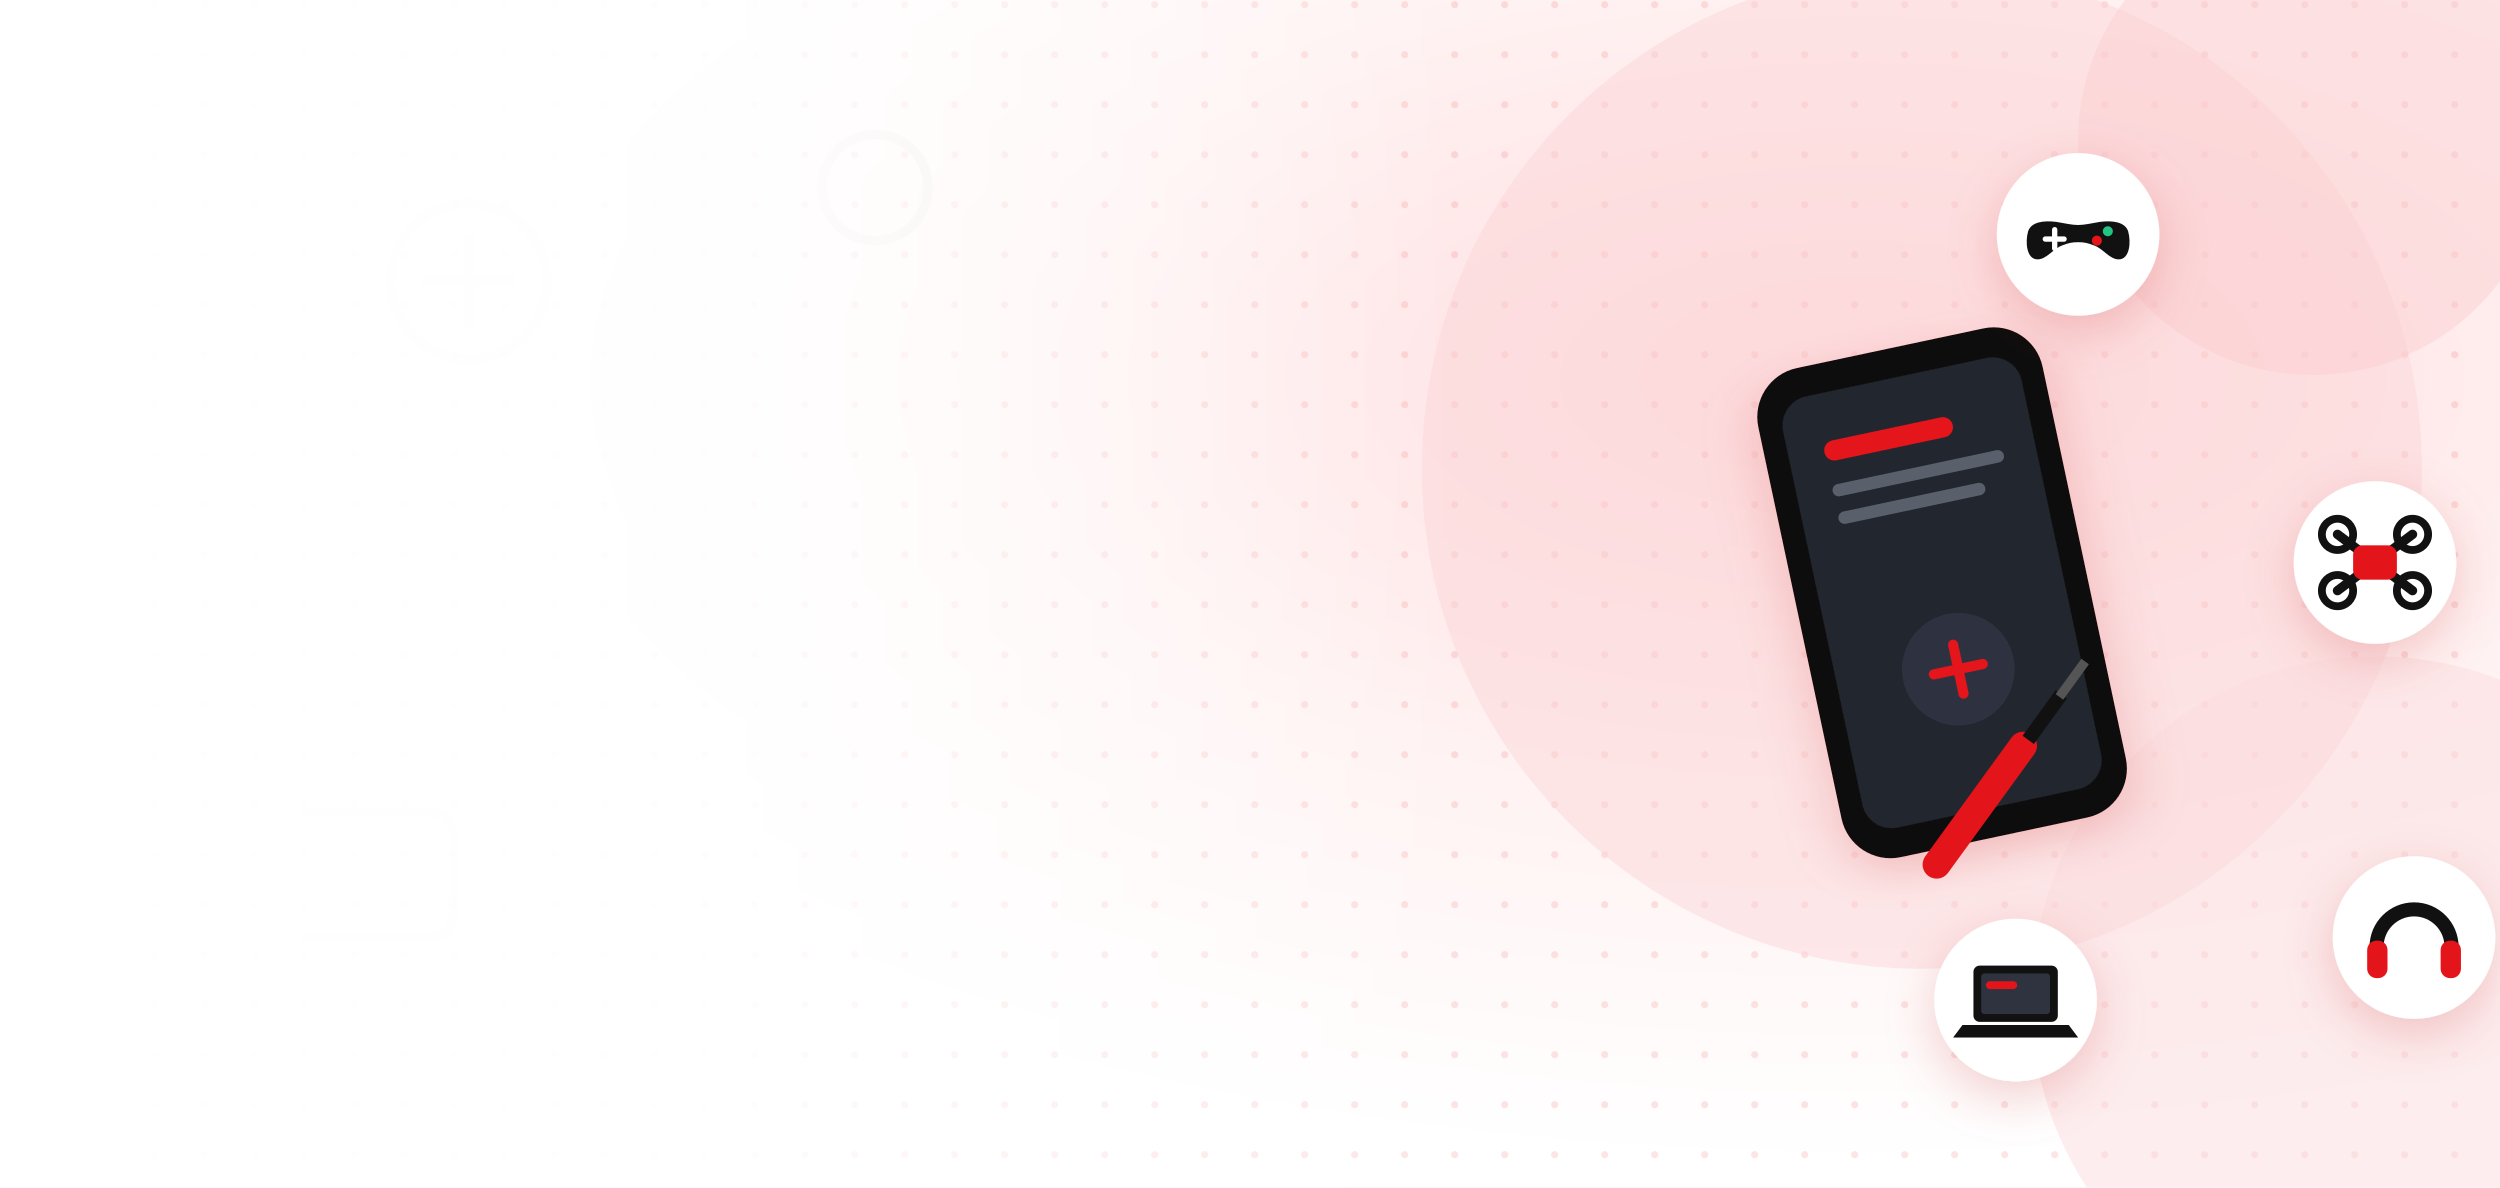
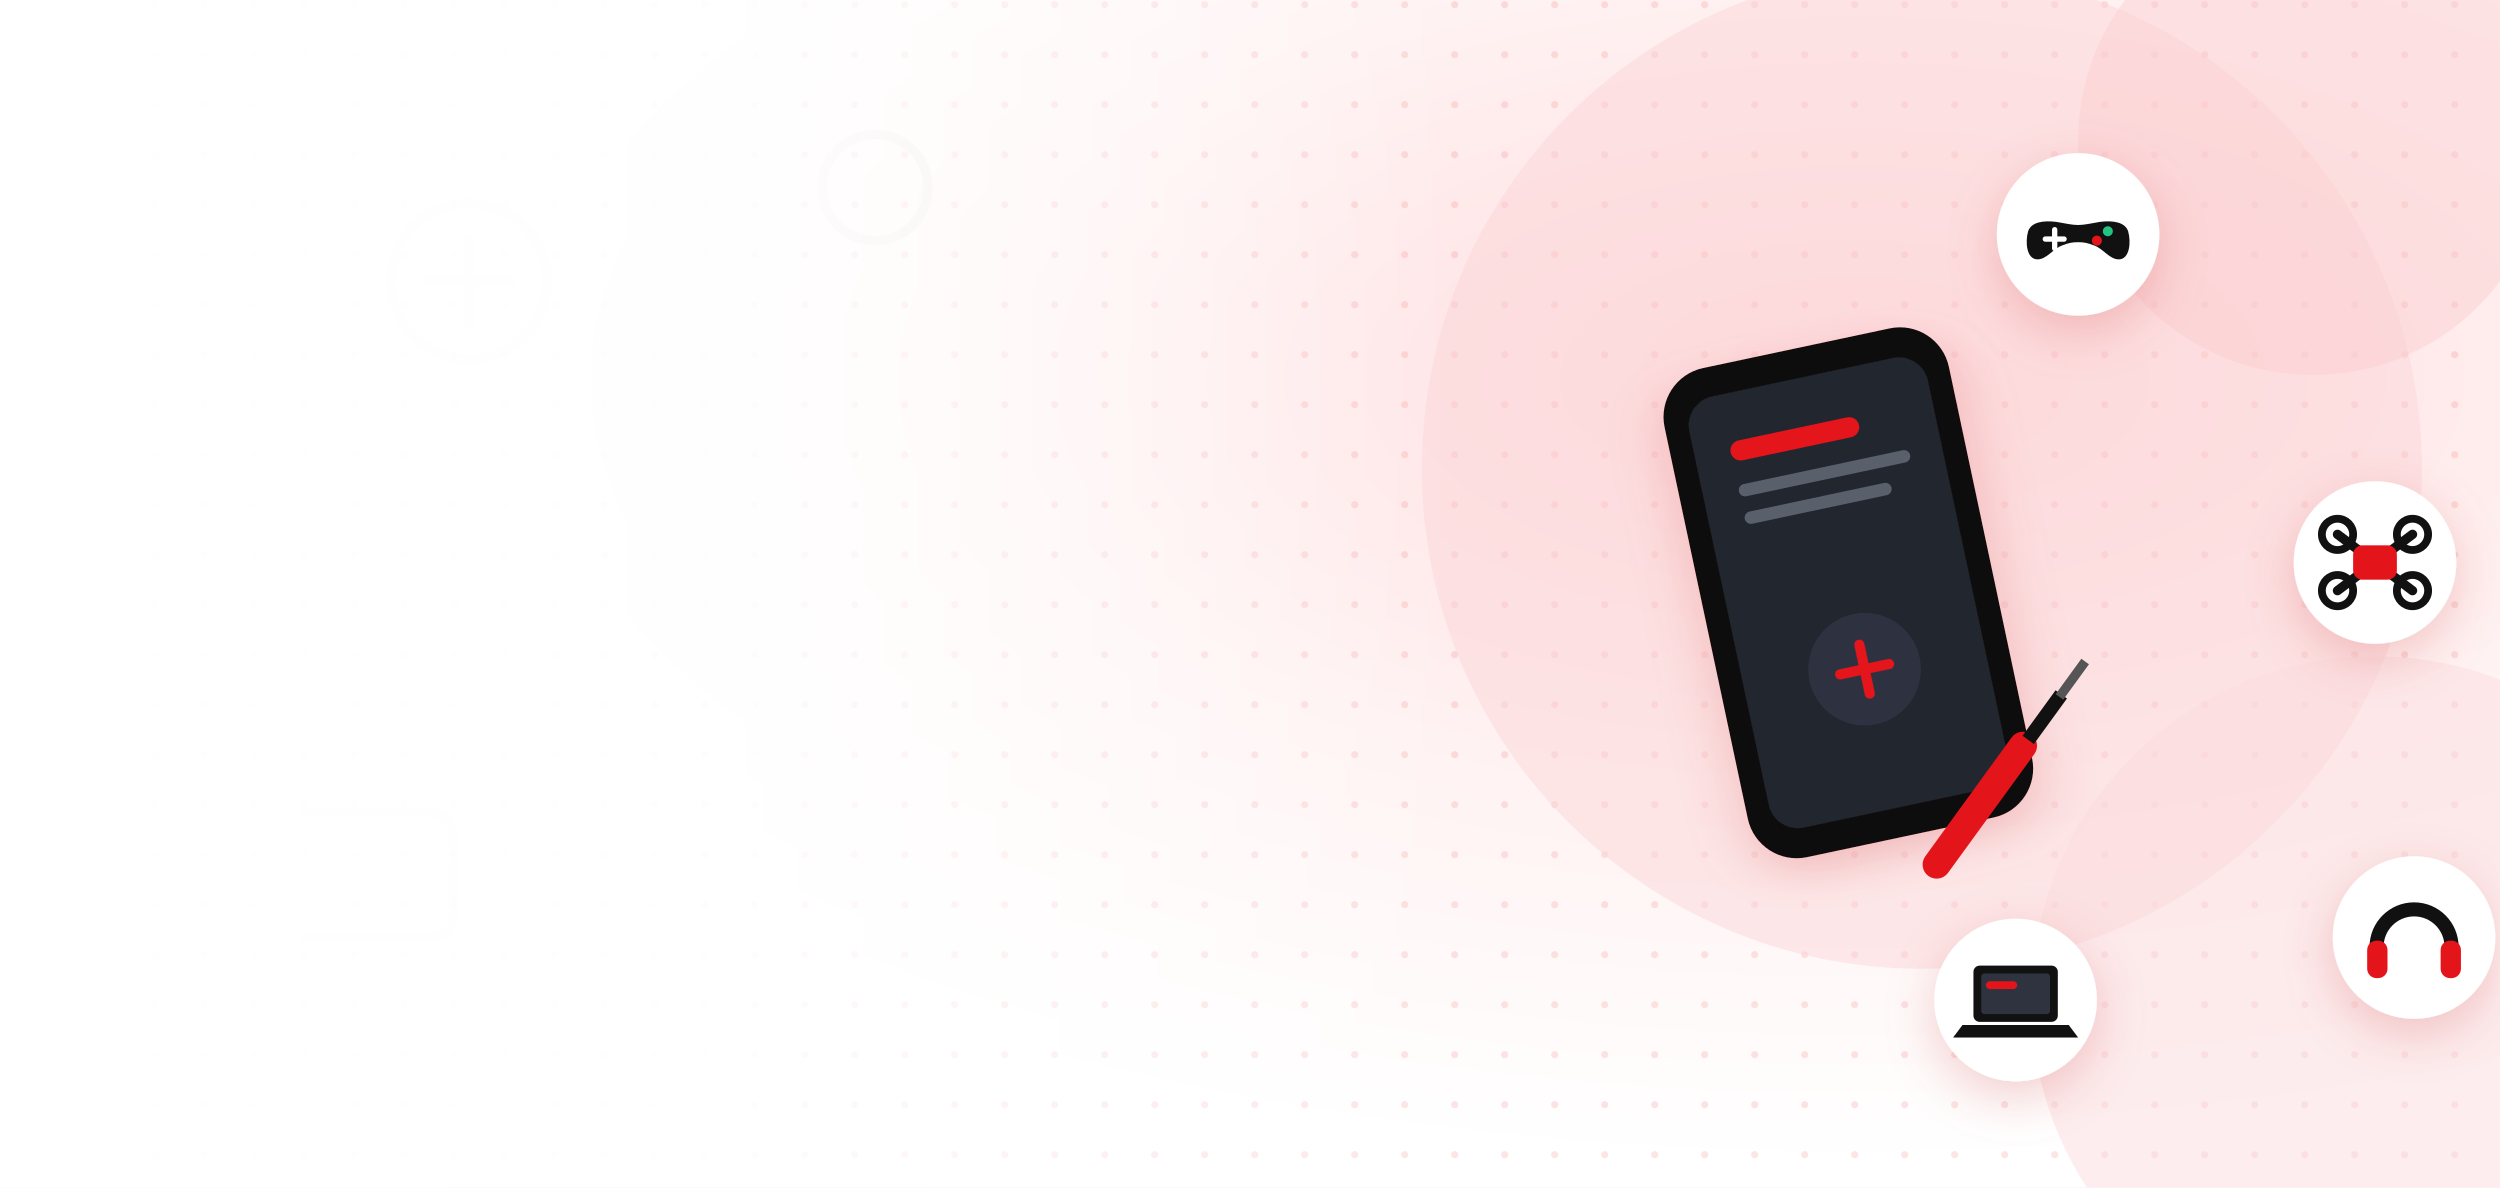
<svg xmlns="http://www.w3.org/2000/svg" viewBox="0 0 1600 760" preserveAspectRatio="xMaxYMid slice" role="img" aria-hidden="true">
  <defs>
    <radialGradient id="glow" cx="74%" cy="32%" r="66%">
      <stop offset="0%" stop-color="#ffdcde" />
      <stop offset="52%" stop-color="#fff2f2" />
      <stop offset="100%" stop-color="#ffffff" />
    </radialGradient>
    <linearGradient id="fade" x1="0" y1="0" x2="1" y2="0">
      <stop offset="0%" stop-color="#ffffff" />
      <stop offset="30%" stop-color="#ffffff" stop-opacity="0.9" />
      <stop offset="58%" stop-color="#ffffff" stop-opacity="0" />
    </linearGradient>
    <pattern id="dots" width="32" height="32" patternUnits="userSpaceOnUse">
      <circle cx="3" cy="3" r="2.3" fill="#e4141b" fill-opacity="0.11" />
    </pattern>
    <filter id="soft" x="-40%" y="-40%" width="180%" height="180%">
      <feDropShadow dx="0" dy="10" stdDeviation="16" flood-color="#c01016" flood-opacity="0.18" />
    </filter>
  </defs>
  <rect width="1600" height="760" fill="url(#glow)" />
  <rect width="1600" height="760" fill="url(#dots)" />
  <circle cx="1230" cy="300" r="320" fill="#fcd5d7" opacity="0.5" />
  <circle cx="1520" cy="640" r="220" fill="#fcdcde" opacity="0.5" />
  <circle cx="1480" cy="90" r="150" fill="#fbcccf" opacity="0.45" />
  <g fill="none" stroke="#111" stroke-opacity="0.05" stroke-width="6">
    <circle cx="300" cy="180" r="50" />
    <path d="M270 180h60 M300 150v60" />
    <rect x="170" y="520" width="120" height="80" rx="14" />
    <circle cx="560" cy="120" r="34" />
  </g>
-   <g transform="translate(60 0) rotate(-12 1180 380)" filter="url(#soft)">
+   <g transform="rotate(-12 1180 380)" filter="url(#soft)">
    <rect x="1090" y="220" width="186" height="320" rx="32" fill="#111" />
    <rect x="1105" y="239" width="156" height="282" rx="19" fill="#23262f" />
    <rect x="1128" y="270" width="84" height="13" rx="6.5" fill="#e4141b" />
    <rect x="1128" y="298" width="112" height="8" rx="4" fill="#5a5f6c" />
    <rect x="1128" y="316" width="96" height="8" rx="4" fill="#5a5f6c" />
    <circle cx="1183" cy="430" r="36" fill="#2f3340" />
    <path d="M1167 430h32 M1183 414v32" stroke="#e4141b" stroke-width="6.5" stroke-linecap="round" />
  </g>
  <g transform="rotate(36 1300 470)">
    <rect x="1291" y="470" width="18" height="112" rx="9" fill="#e4141b" />
    <rect x="1296" y="438" width="9" height="36" fill="#111" />
    <rect x="1297.5" y="412" width="6" height="28" fill="#555" />
  </g>
  <g transform="translate(1330 150)">
    <circle r="52" fill="#fff" filter="url(#soft)" />
    <g transform="translate(0 1)">
      <path d="M-32 -3C-34 4 -33 15 -26 15 -20 15 -16 8 -10 6 -6 4.5 -4 4 0 4 4 4 6 4.5 10 6 16 8 20 15 26 15 33 15 34 4 32 -3 30 -9 22 -10 14 -9 8 -8 4 -7 0 -7 -4 -7 -8 -8 -14 -9 -22 -10 -30 -9 -32 -3Z" fill="#111" />
      <path d="M-21 2h12 M-15 -4v12" stroke="#fff" stroke-width="3.4" stroke-linecap="round" />
      <circle cx="12" cy="3" r="3.2" fill="#e4141b" />
      <circle cx="19" cy="-3" r="3.2" fill="#23c483" />
    </g>
  </g>
  <g transform="translate(1520 360)">
    <circle r="52" fill="#fff" filter="url(#soft)" />
    <g stroke="#111" stroke-width="6" stroke-linecap="round">
      <line x1="-24" y1="-18" x2="24" y2="18" />
      <line x1="24" y1="-18" x2="-24" y2="18" />
    </g>
    <circle cx="-24" cy="-18" r="10" fill="none" stroke="#111" stroke-width="5" />
    <circle cx="24" cy="-18" r="10" fill="none" stroke="#111" stroke-width="5" />
    <circle cx="-24" cy="18" r="10" fill="none" stroke="#111" stroke-width="5" />
    <circle cx="24" cy="18" r="10" fill="none" stroke="#111" stroke-width="5" />
    <rect x="-14" y="-11" width="28" height="22" rx="6" fill="#e4141b" />
  </g>
  <g transform="translate(1290 640)">
    <circle r="52" fill="#fff" filter="url(#soft)" />
    <rect x="-27" y="-22" width="54" height="36" rx="4" fill="#111" />
    <rect x="-22" y="-17" width="44" height="26" rx="2" fill="#2f3340" />
    <rect x="-19" y="-12" width="20" height="5" rx="2.5" fill="#e4141b" />
    <path d="M-34 16h68l6 8h-80z" fill="#111" />
  </g>
  <g transform="translate(1545 600)">
    <circle r="52" fill="#fff" filter="url(#soft)" />
    <path d="M-24 6a24 24 0 0 1 48 0" fill="none" stroke="#111" stroke-width="9" stroke-linecap="round" />
    <rect x="-30" y="2" width="13" height="24" rx="6" fill="#e4141b" />
    <rect x="17" y="2" width="13" height="24" rx="6" fill="#e4141b" />
  </g>
  <rect width="1600" height="760" fill="url(#fade)" />
</svg>
